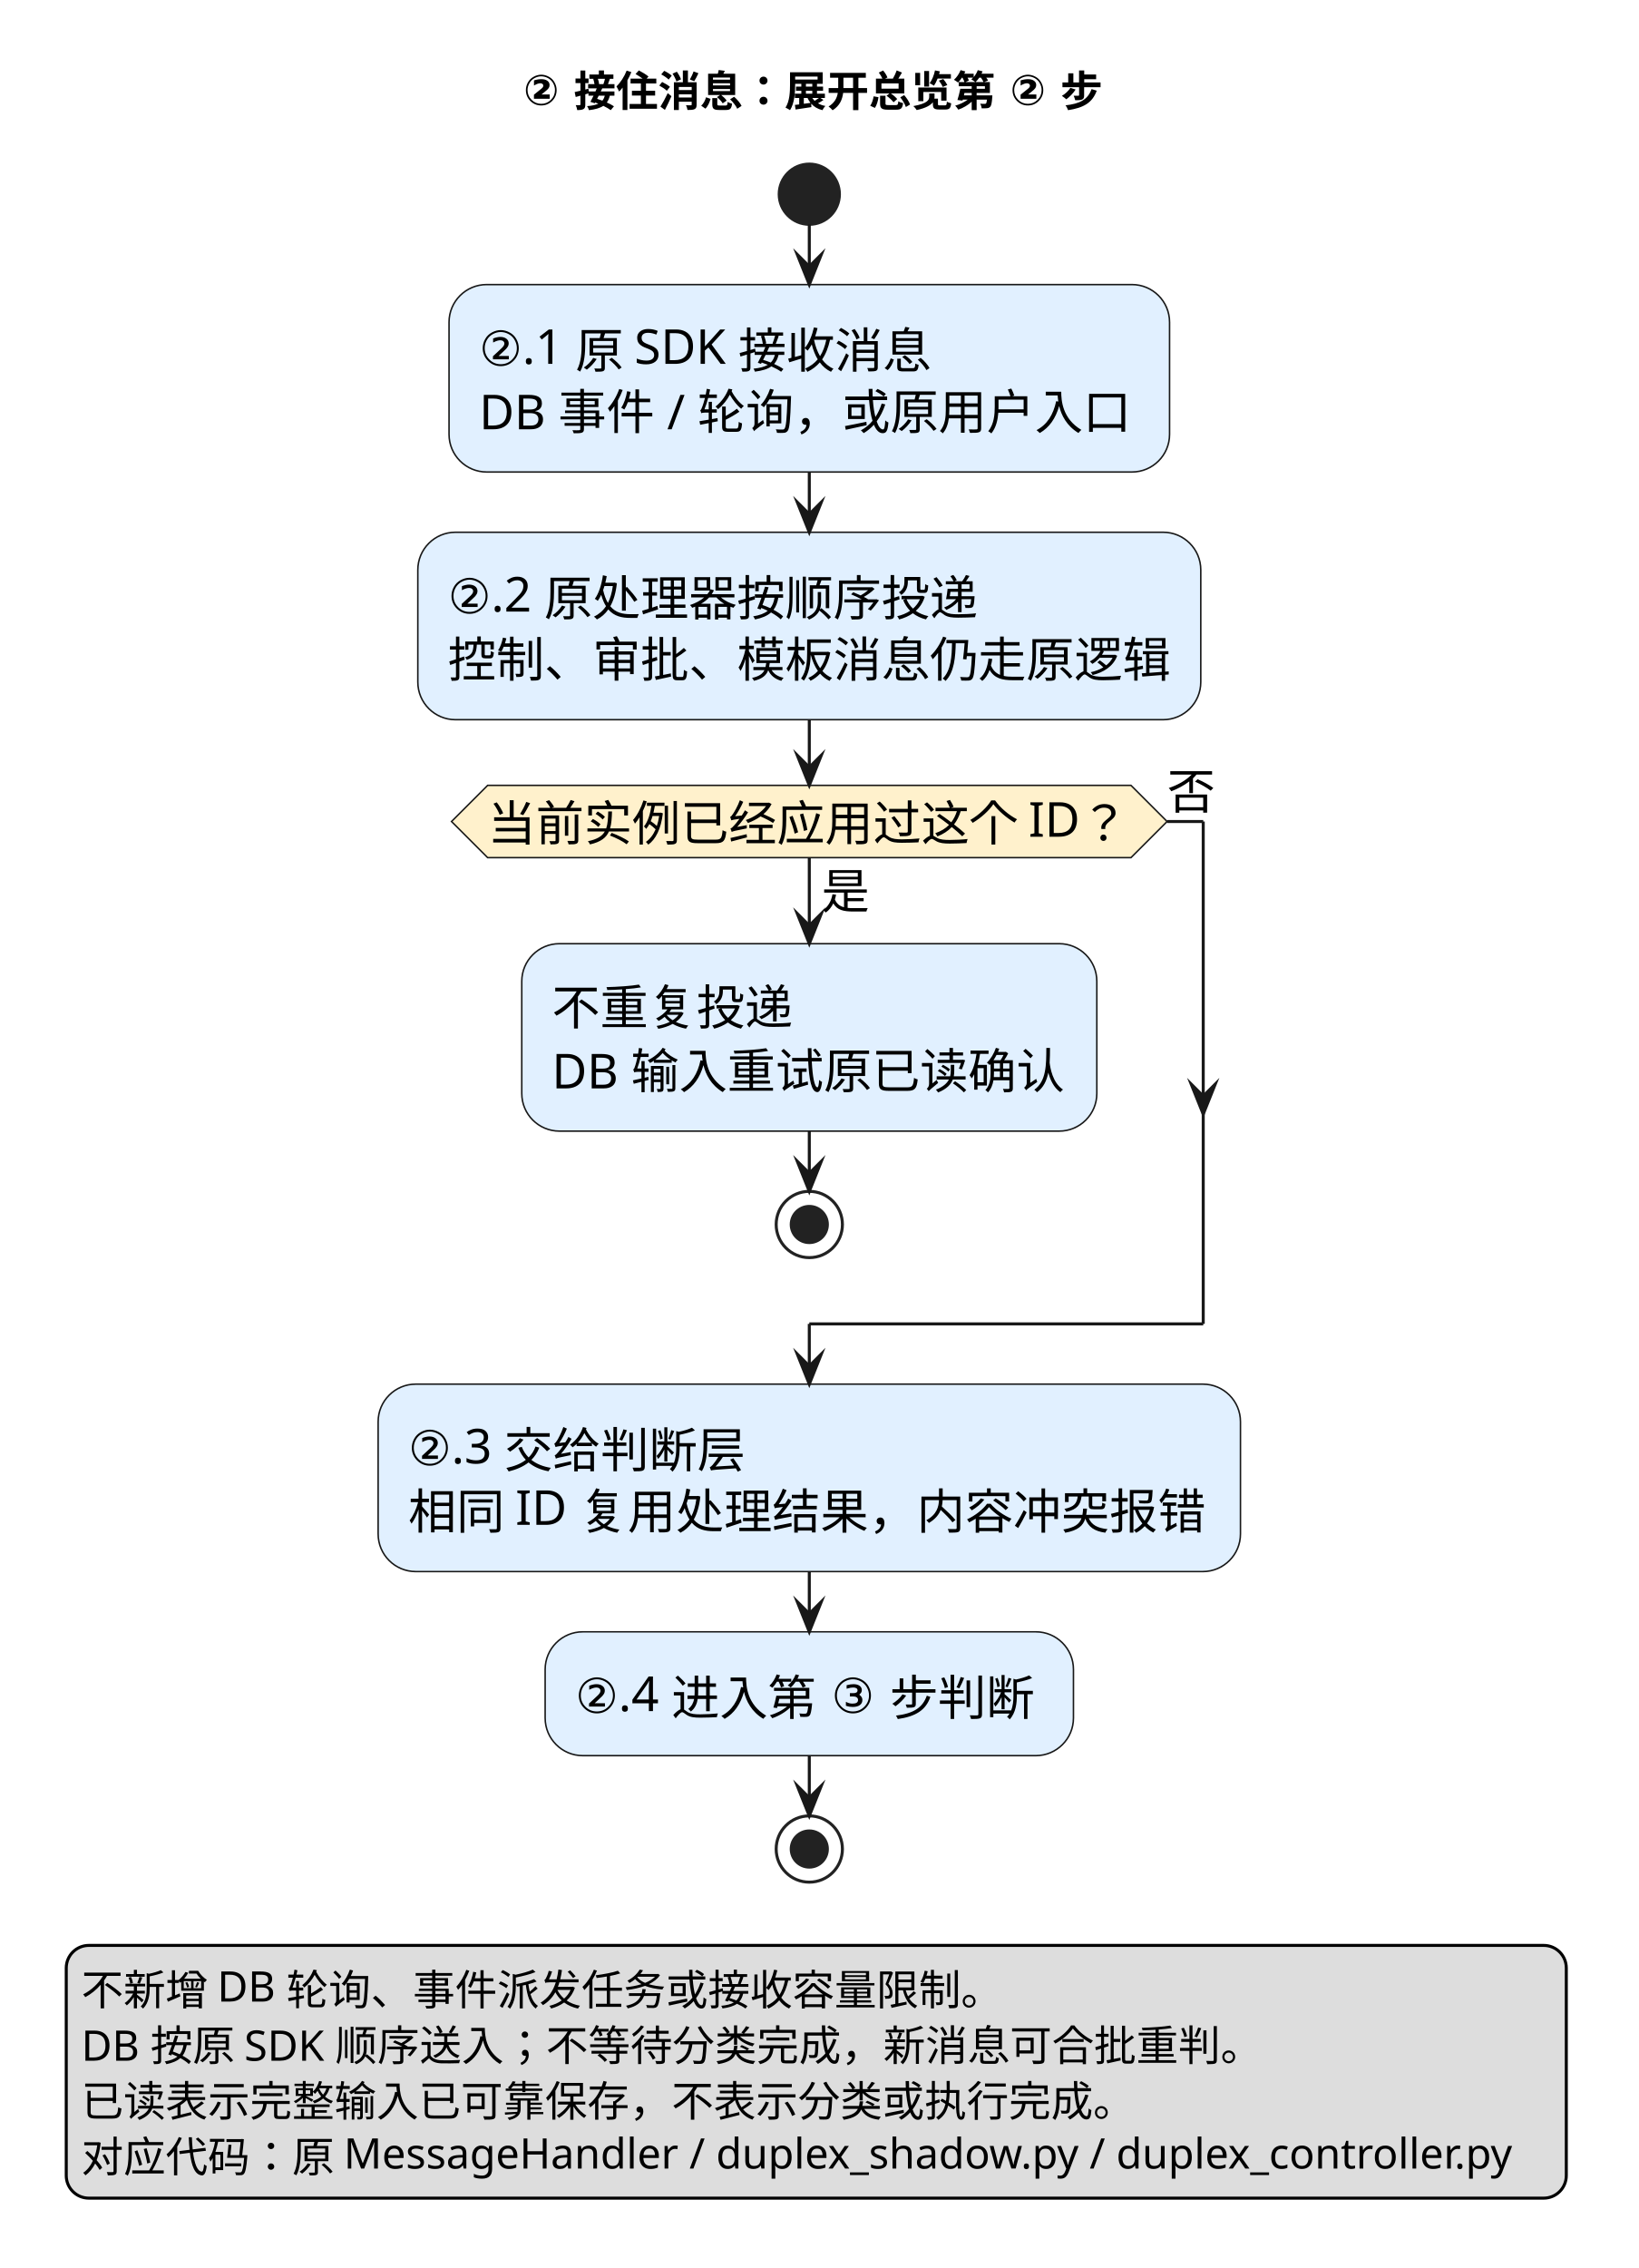
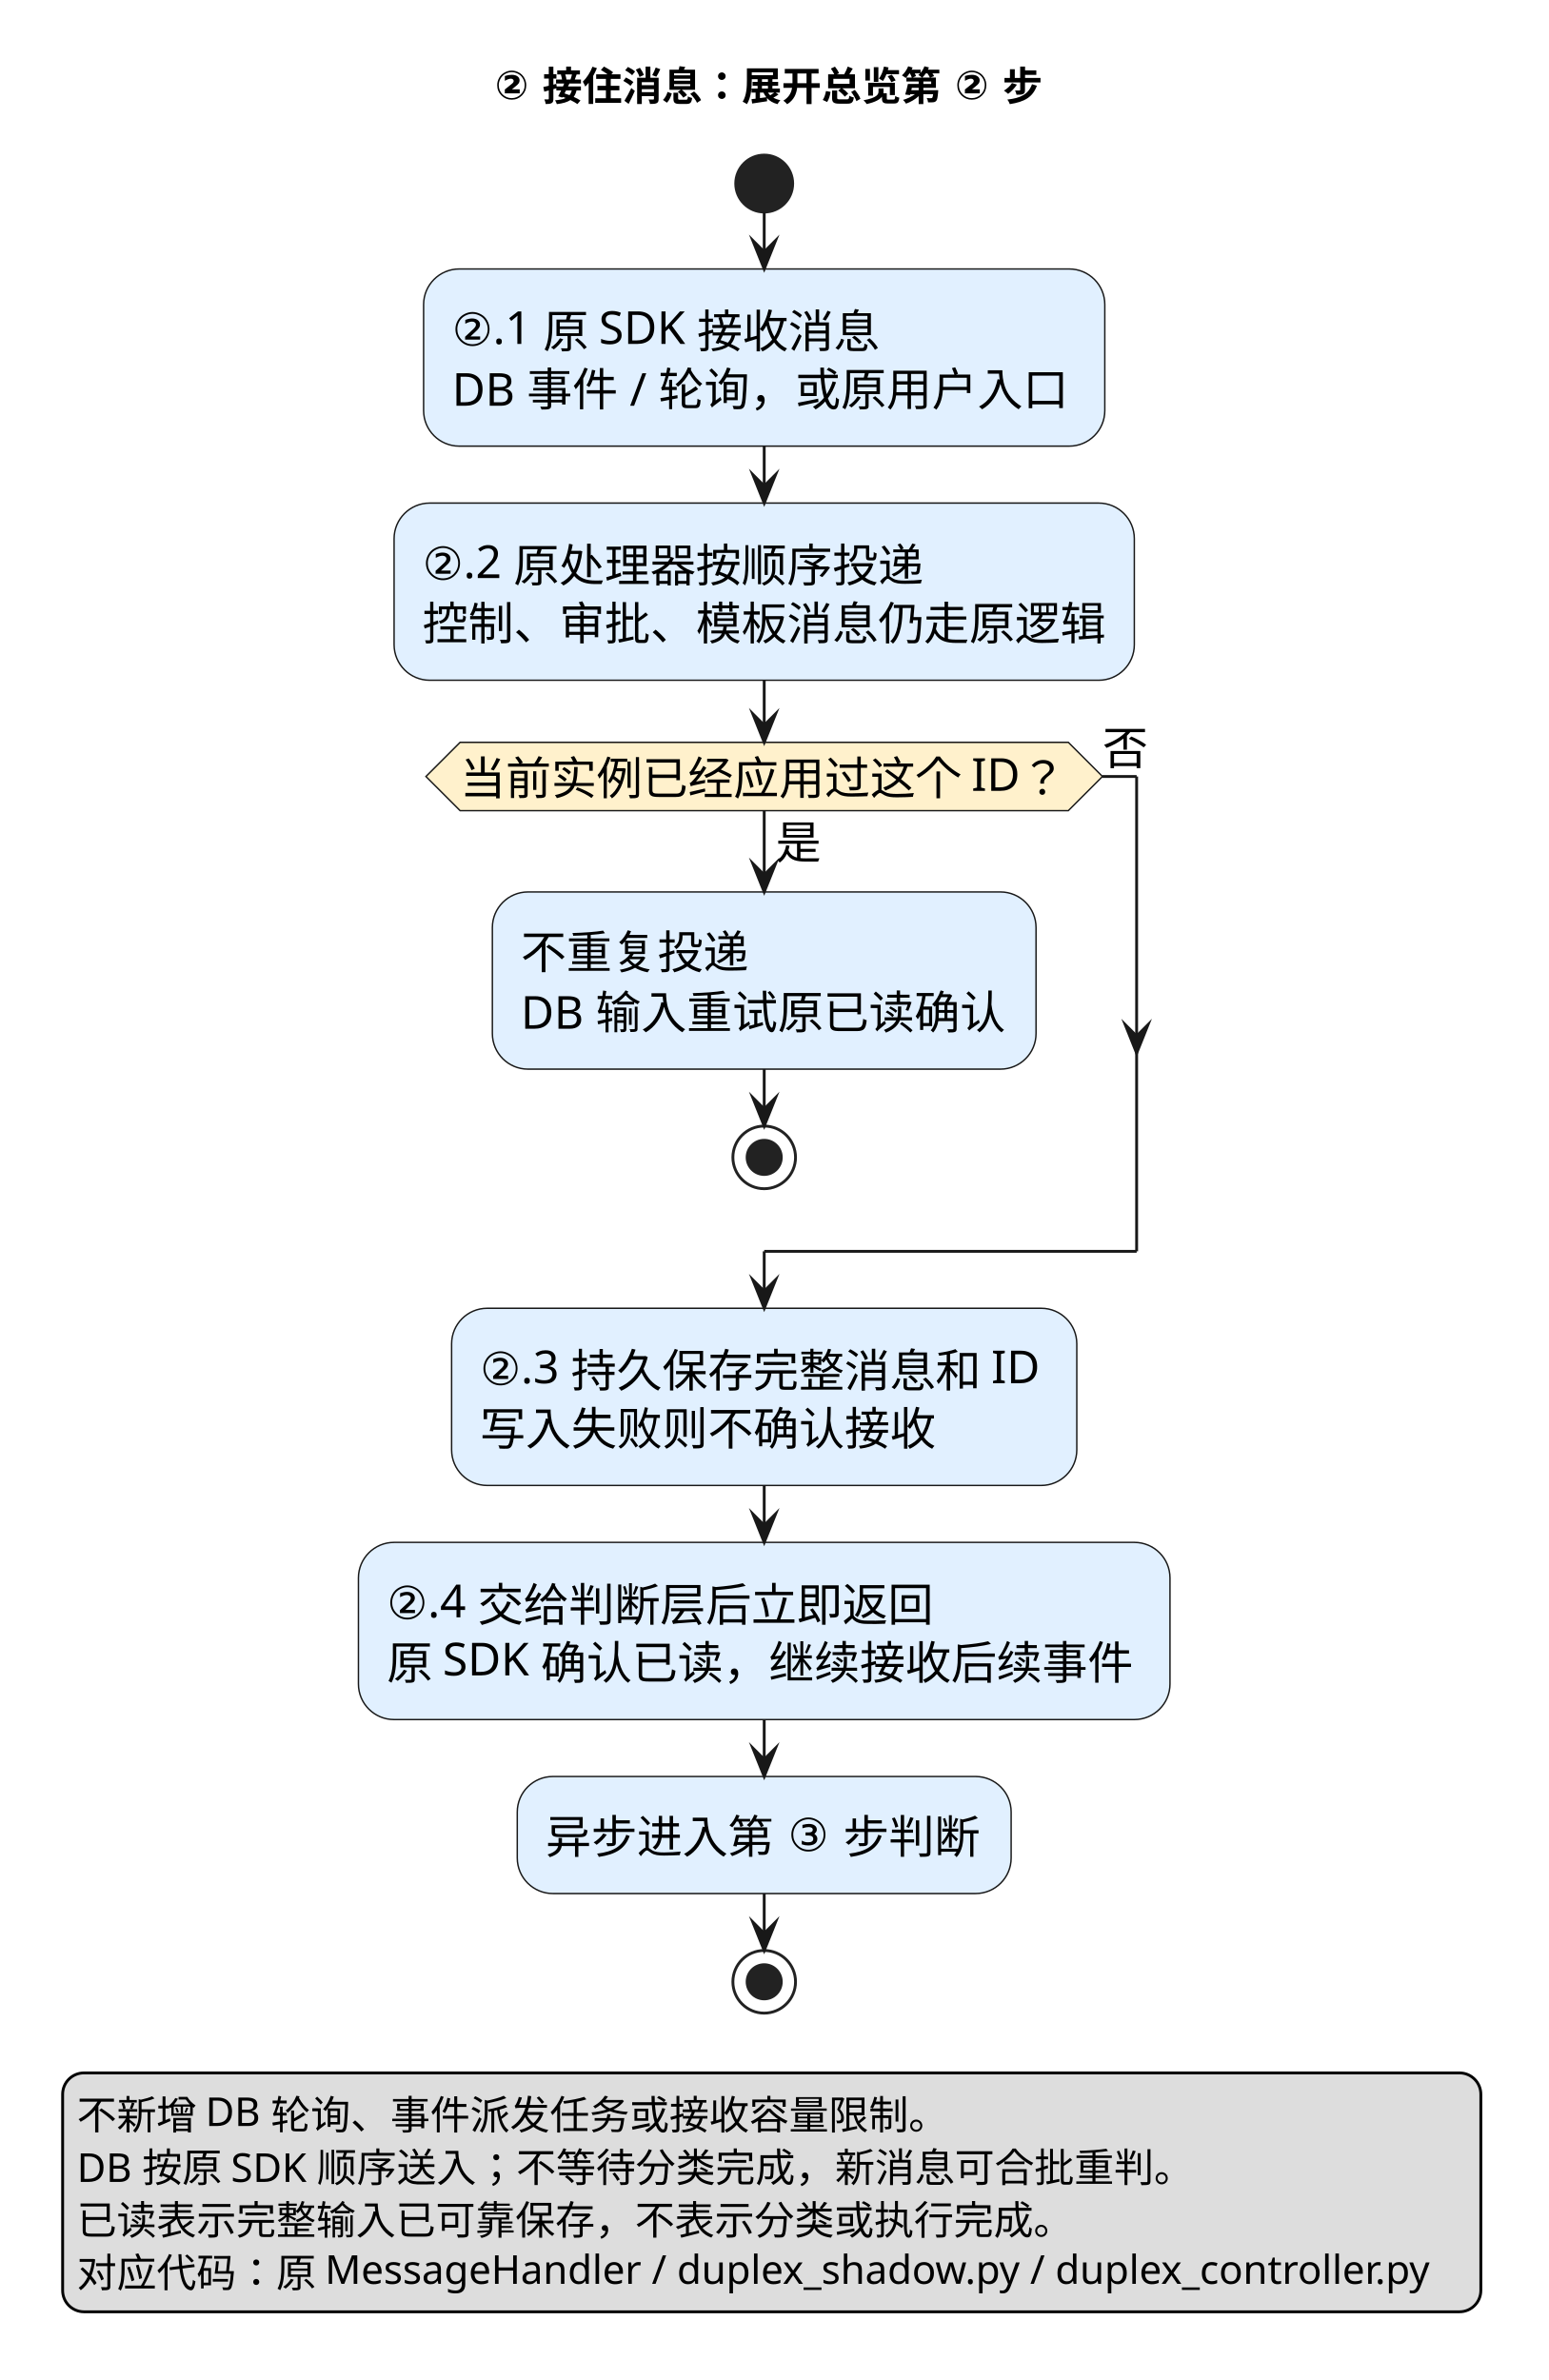
- <svg xmlns="http://www.w3.org/2000/svg" version="1.1" data-diagram-type="ACTIVITY" style="width:544px;height:753px;background:#FFFFFF;" width="544px" height="753px" viewBox="0 0 544 753" zoomAndPan="magnify" preserveAspectRatio="none" contentStyleType="text/css">
+ <svg xmlns="http://www.w3.org/2000/svg" version="1.1" data-diagram-type="ACTIVITY" style="width:544px;height:836px;background:#FFFFFF;" width="544px" height="836px" viewBox="0 0 544 836" zoomAndPan="magnify" preserveAspectRatio="none" contentStyleType="text/css">
  <defs />
  <g font-family="sans-serif" lengthAdjust="spacing">
    <g class="title" data-source-line="1">
      <text x="173.809" y="34.813" fill="#000" font-size="14" textLength="194.51" font-weight="700" font-family="Microsoft YaHei">② 接住消息：展开总览第 ② 步</text>
    </g>
-     <ellipse cx="268.747" cy="64.478" rx="10" ry="10" fill="#222" style="stroke:#222;stroke-width:1;" />
-     <rect x="149.114" y="94.478" width="239.266" height="62.234" fill="#E1F0FF" style="stroke:#181818;stroke-width:0.5;" rx="12.5" ry="12.5" />
-     <text x="159.114" y="121.407" fill="#000" font-size="16" textLength="155.016" font-family="Microsoft YaHei">②.1 原 SDK 接收消息</text>
-     <text x="159.114" y="142.524" fill="#000" font-size="16" textLength="219.266" font-family="Microsoft YaHei">DB 事件 / 轮询，或原用户入口</text>
-     <rect x="138.747" y="176.712" width="260" height="62.234" fill="#E1F0FF" style="stroke:#181818;stroke-width:0.5;" rx="12.5" ry="12.5" />
-     <text x="148.747" y="203.642" fill="#000" font-size="16" textLength="177.969" font-family="Microsoft YaHei">②.2 原处理器按顺序投递</text>
-     <text x="148.747" y="224.759" fill="#000" font-size="16" textLength="240" font-family="Microsoft YaHei">控制、审批、模板消息仍走原逻辑</text>
-     <rect x="173.267" y="313.31" width="190.961" height="62.234" fill="#E1F0FF" style="stroke:#181818;stroke-width:0.5;" rx="12.5" ry="12.5" />
-     <text x="183.267" y="340.239" fill="#000" font-size="16" textLength="80" font-family="Microsoft YaHei">不重复投递</text>
-     <text x="183.267" y="361.356" fill="#000" font-size="16" textLength="170.961" font-family="Microsoft YaHei">DB 输入重试原已读确认</text>
-     <ellipse cx="268.747" cy="406.544" rx="11" ry="11" fill="none" style="stroke:#222;stroke-width:1;" />
-     <ellipse cx="268.747" cy="406.544" rx="6" ry="6" fill="#222" style="stroke:#222;stroke-width:1;" />
-     <polygon points="161.935,260.751,375.56,260.751,387.56,272.751,375.56,284.751,161.935,284.751,149.935,272.751,161.935,260.751" fill="#FFF1CC" style="stroke:#181818;stroke-width:0.5;stroke-linejoin:miter;stroke-miterlimit:10;" />
-     <text x="272.747" y="301.681" fill="#000" font-size="16" font-family="Microsoft YaHei">是</text>
-     <text x="161.935" y="279.122" fill="#000" font-size="16" textLength="213.625" font-family="Microsoft YaHei">当前实例已经应用过这个 ID？</text>
-     <text x="387.56" y="268.563" fill="#000" font-size="16" font-family="Microsoft YaHei">否</text>
-     <rect x="125.567" y="459.544" width="286.359" height="62.234" fill="#E1F0FF" style="stroke:#181818;stroke-width:0.5;" rx="12.5" ry="12.5" />
-     <text x="135.567" y="486.474" fill="#000" font-size="16" textLength="113.969" font-family="Microsoft YaHei">②.3 交给判断层</text>
-     <text x="135.567" y="507.591" fill="#000" font-size="16" textLength="266.359" font-family="Microsoft YaHei">相同 ID 复用处理结果，内容冲突报错</text>
-     <rect x="181.028" y="541.778" width="175.438" height="41.117" fill="#E1F0FF" style="stroke:#181818;stroke-width:0.5;" rx="12.5" ry="12.5" />
-     <text x="191.028" y="568.708" fill="#000" font-size="16" textLength="155.438" font-family="Microsoft YaHei">②.4 进入第 ③ 步判断</text>
-     <ellipse cx="268.747" cy="613.896" rx="11" ry="11" fill="none" style="stroke:#222;stroke-width:1;" />
-     <ellipse cx="268.747" cy="613.896" rx="6" ry="6" fill="#222" style="stroke:#222;stroke-width:1;" />
-     <line x1="268.747" y1="74.478" x2="268.747" y2="94.478" style="stroke:#181818;stroke-width:1;" />
-     <polygon points="264.747,84.478,268.747,94.478,272.747,84.478,268.747,88.478" fill="#181818" style="stroke:#181818;stroke-width:1;stroke-linejoin:miter;stroke-miterlimit:10;" />
-     <line x1="268.747" y1="156.712" x2="268.747" y2="176.712" style="stroke:#181818;stroke-width:1;" />
-     <polygon points="264.747,166.712,268.747,176.712,272.747,166.712,268.747,170.712" fill="#181818" style="stroke:#181818;stroke-width:1;stroke-linejoin:miter;stroke-miterlimit:10;" />
-     <line x1="268.747" y1="375.544" x2="268.747" y2="395.544" style="stroke:#181818;stroke-width:1;" />
-     <polygon points="264.747,385.544,268.747,395.544,272.747,385.544,268.747,389.544" fill="#181818" style="stroke:#181818;stroke-width:1;stroke-linejoin:miter;stroke-miterlimit:10;" />
-     <line x1="268.747" y1="284.751" x2="268.747" y2="313.31" style="stroke:#181818;stroke-width:1;" />
-     <polygon points="264.747,303.31,268.747,313.31,272.747,303.31,268.747,307.31" fill="#181818" style="stroke:#181818;stroke-width:1;stroke-linejoin:miter;stroke-miterlimit:10;" />
-     <line x1="387.56" y1="272.751" x2="399.56" y2="272.751" style="stroke:#181818;stroke-width:1;" />
-     <polygon points="395.56,359.927,399.56,369.927,403.56,359.927,399.56,363.927" fill="#181818" style="stroke:#181818;stroke-width:1;stroke-linejoin:miter;stroke-miterlimit:10;" />
-     <line x1="399.56" y1="272.751" x2="399.56" y2="439.544" style="stroke:#181818;stroke-width:1;" />
-     <line x1="399.56" y1="439.544" x2="268.747" y2="439.544" style="stroke:#181818;stroke-width:1;" />
-     <line x1="268.747" y1="439.544" x2="268.747" y2="459.544" style="stroke:#181818;stroke-width:1;" />
-     <polygon points="264.747,449.544,268.747,459.544,272.747,449.544,268.747,453.544" fill="#181818" style="stroke:#181818;stroke-width:1;stroke-linejoin:miter;stroke-miterlimit:10;" />
-     <line x1="268.747" y1="238.946" x2="268.747" y2="260.751" style="stroke:#181818;stroke-width:1;" />
-     <polygon points="264.747,250.751,268.747,260.751,272.747,250.751,268.747,254.751" fill="#181818" style="stroke:#181818;stroke-width:1;stroke-linejoin:miter;stroke-miterlimit:10;" />
-     <line x1="268.747" y1="521.778" x2="268.747" y2="541.778" style="stroke:#181818;stroke-width:1;" />
-     <polygon points="264.747,531.778,268.747,541.778,272.747,531.778,268.747,535.778" fill="#181818" style="stroke:#181818;stroke-width:1;stroke-linejoin:miter;stroke-miterlimit:10;" />
-     <line x1="268.747" y1="582.896" x2="268.747" y2="602.896" style="stroke:#181818;stroke-width:1;" />
-     <polygon points="264.747,592.896,268.747,602.896,272.747,592.896,268.747,596.896" fill="#181818" style="stroke:#181818;stroke-width:1;stroke-linejoin:miter;stroke-miterlimit:10;" />
-     <g class="legend" data-source-line="23">
-       <rect x="22" y="645.896" width="498.127" height="83.91" fill="#DDD" style="stroke:#000;stroke-width:1;" rx="7.5" ry="7.5" />
-       <text x="27" y="665.709" fill="#000" font-size="14" textLength="307.733" font-family="Microsoft YaHei">不新增 DB 轮询、事件派发任务或接收容量限制。</text>
-       <text x="27" y="684.187" fill="#000" font-size="14" textLength="395.507" font-family="Microsoft YaHei">DB 按原 SDK 顺序送入；不等待分类完成，新消息可合批重判。</text>
-       <text x="27" y="702.664" fill="#000" font-size="14" textLength="350" font-family="Microsoft YaHei">已读表示完整输入已可靠保存，不表示分类或执行完成。</text>
-       <text x="27" y="721.142" fill="#000" font-size="14" textLength="488.127" font-family="Microsoft YaHei">对应代码：原 MessageHandler / duplex_shadow.py / duplex_controller.py</text>
+     <ellipse cx="268.419" cy="64.478" rx="10" ry="10" fill="#222" style="stroke:#222;stroke-width:1;" />
+     <rect x="148.786" y="94.478" width="239.266" height="62.234" fill="#E1F0FF" style="stroke:#181818;stroke-width:0.5;" rx="12.5" ry="12.5" />
+     <text x="158.786" y="121.407" fill="#000" font-size="16" textLength="155.016" font-family="Microsoft YaHei">②.1 原 SDK 接收消息</text>
+     <text x="158.786" y="142.524" fill="#000" font-size="16" textLength="219.266" font-family="Microsoft YaHei">DB 事件 / 轮询，或原用户入口</text>
+     <rect x="138.419" y="176.712" width="260" height="62.234" fill="#E1F0FF" style="stroke:#181818;stroke-width:0.5;" rx="12.5" ry="12.5" />
+     <text x="148.419" y="203.642" fill="#000" font-size="16" textLength="177.969" font-family="Microsoft YaHei">②.2 原处理器按顺序投递</text>
+     <text x="148.419" y="224.759" fill="#000" font-size="16" textLength="240" font-family="Microsoft YaHei">控制、审批、模板消息仍走原逻辑</text>
+     <rect x="172.938" y="313.31" width="190.961" height="62.234" fill="#E1F0FF" style="stroke:#181818;stroke-width:0.5;" rx="12.5" ry="12.5" />
+     <text x="182.938" y="340.239" fill="#000" font-size="16" textLength="80" font-family="Microsoft YaHei">不重复投递</text>
+     <text x="182.938" y="361.356" fill="#000" font-size="16" textLength="170.961" font-family="Microsoft YaHei">DB 输入重试原已读确认</text>
+     <ellipse cx="268.419" cy="406.544" rx="11" ry="11" fill="none" style="stroke:#222;stroke-width:1;" />
+     <ellipse cx="268.419" cy="406.544" rx="6" ry="6" fill="#222" style="stroke:#222;stroke-width:1;" />
+     <polygon points="161.606,260.751,375.231,260.751,387.231,272.751,375.231,284.751,161.606,284.751,149.606,272.751,161.606,260.751" fill="#FFF1CC" style="stroke:#181818;stroke-width:0.5;stroke-linejoin:miter;stroke-miterlimit:10;" />
+     <text x="272.419" y="301.681" fill="#000" font-size="16" font-family="Microsoft YaHei">是</text>
+     <text x="161.606" y="279.122" fill="#000" font-size="16" textLength="213.625" font-family="Microsoft YaHei">当前实例已经应用过这个 ID？</text>
+     <text x="387.231" y="268.563" fill="#000" font-size="16" font-family="Microsoft YaHei">否</text>
+     <rect x="158.622" y="459.544" width="219.594" height="62.234" fill="#E1F0FF" style="stroke:#181818;stroke-width:0.5;" rx="12.5" ry="12.5" />
+     <text x="168.622" y="486.474" fill="#000" font-size="16" textLength="199.594" font-family="Microsoft YaHei">②.3 持久保存完整消息和 ID</text>
+     <text x="168.622" y="507.591" fill="#000" font-size="16" textLength="160" font-family="Microsoft YaHei">写入失败则不确认接收</text>
+     <rect x="125.896" y="541.778" width="285.047" height="62.234" fill="#E1F0FF" style="stroke:#181818;stroke-width:0.5;" rx="12.5" ry="12.5" />
+     <text x="135.896" y="568.708" fill="#000" font-size="16" textLength="193.969" font-family="Microsoft YaHei">②.4 交给判断层后立即返回</text>
+     <text x="135.896" y="589.825" fill="#000" font-size="16" textLength="265.047" font-family="Microsoft YaHei">原 SDK 确认已读，继续接收后续事件</text>
+     <rect x="181.685" y="624.013" width="173.469" height="41.117" fill="#E1F0FF" style="stroke:#181818;stroke-width:0.5;" rx="12.5" ry="12.5" />
+     <text x="191.685" y="650.942" fill="#000" font-size="16" textLength="153.469" font-family="Microsoft YaHei">异步进入第 ③ 步判断</text>
+     <ellipse cx="268.419" cy="696.13" rx="11" ry="11" fill="none" style="stroke:#222;stroke-width:1;" />
+     <ellipse cx="268.419" cy="696.13" rx="6" ry="6" fill="#222" style="stroke:#222;stroke-width:1;" />
+     <line x1="268.419" y1="74.478" x2="268.419" y2="94.478" style="stroke:#181818;stroke-width:1;" />
+     <polygon points="264.419,84.478,268.419,94.478,272.419,84.478,268.419,88.478" fill="#181818" style="stroke:#181818;stroke-width:1;stroke-linejoin:miter;stroke-miterlimit:10;" />
+     <line x1="268.419" y1="156.712" x2="268.419" y2="176.712" style="stroke:#181818;stroke-width:1;" />
+     <polygon points="264.419,166.712,268.419,176.712,272.419,166.712,268.419,170.712" fill="#181818" style="stroke:#181818;stroke-width:1;stroke-linejoin:miter;stroke-miterlimit:10;" />
+     <line x1="268.419" y1="375.544" x2="268.419" y2="395.544" style="stroke:#181818;stroke-width:1;" />
+     <polygon points="264.419,385.544,268.419,395.544,272.419,385.544,268.419,389.544" fill="#181818" style="stroke:#181818;stroke-width:1;stroke-linejoin:miter;stroke-miterlimit:10;" />
+     <line x1="268.419" y1="284.751" x2="268.419" y2="313.31" style="stroke:#181818;stroke-width:1;" />
+     <polygon points="264.419,303.31,268.419,313.31,272.419,303.31,268.419,307.31" fill="#181818" style="stroke:#181818;stroke-width:1;stroke-linejoin:miter;stroke-miterlimit:10;" />
+     <line x1="387.231" y1="272.751" x2="399.231" y2="272.751" style="stroke:#181818;stroke-width:1;" />
+     <polygon points="395.231,359.927,399.231,369.927,403.231,359.927,399.231,363.927" fill="#181818" style="stroke:#181818;stroke-width:1;stroke-linejoin:miter;stroke-miterlimit:10;" />
+     <line x1="399.231" y1="272.751" x2="399.231" y2="439.544" style="stroke:#181818;stroke-width:1;" />
+     <line x1="399.231" y1="439.544" x2="268.419" y2="439.544" style="stroke:#181818;stroke-width:1;" />
+     <line x1="268.419" y1="439.544" x2="268.419" y2="459.544" style="stroke:#181818;stroke-width:1;" />
+     <polygon points="264.419,449.544,268.419,459.544,272.419,449.544,268.419,453.544" fill="#181818" style="stroke:#181818;stroke-width:1;stroke-linejoin:miter;stroke-miterlimit:10;" />
+     <line x1="268.419" y1="238.946" x2="268.419" y2="260.751" style="stroke:#181818;stroke-width:1;" />
+     <polygon points="264.419,250.751,268.419,260.751,272.419,250.751,268.419,254.751" fill="#181818" style="stroke:#181818;stroke-width:1;stroke-linejoin:miter;stroke-miterlimit:10;" />
+     <line x1="268.419" y1="521.778" x2="268.419" y2="541.778" style="stroke:#181818;stroke-width:1;" />
+     <polygon points="264.419,531.778,268.419,541.778,272.419,531.778,268.419,535.778" fill="#181818" style="stroke:#181818;stroke-width:1;stroke-linejoin:miter;stroke-miterlimit:10;" />
+     <line x1="268.419" y1="604.013" x2="268.419" y2="624.013" style="stroke:#181818;stroke-width:1;" />
+     <polygon points="264.419,614.013,268.419,624.013,272.419,614.013,268.419,618.013" fill="#181818" style="stroke:#181818;stroke-width:1;stroke-linejoin:miter;stroke-miterlimit:10;" />
+     <line x1="268.419" y1="665.13" x2="268.419" y2="685.13" style="stroke:#181818;stroke-width:1;" />
+     <polygon points="264.419,675.13,268.419,685.13,272.419,675.13,268.419,679.13" fill="#181818" style="stroke:#181818;stroke-width:1;stroke-linejoin:miter;stroke-miterlimit:10;" />
+     <g class="legend" data-source-line="25">
+       <rect x="22" y="728.13" width="498.127" height="83.91" fill="#DDD" style="stroke:#000;stroke-width:1;" rx="7.5" ry="7.5" />
+       <text x="27" y="747.943" fill="#000" font-size="14" textLength="307.733" font-family="Microsoft YaHei">不新增 DB 轮询、事件派发任务或接收容量限制。</text>
+       <text x="27" y="766.421" fill="#000" font-size="14" textLength="395.507" font-family="Microsoft YaHei">DB 按原 SDK 顺序送入；不等待分类完成，新消息可合批重判。</text>
+       <text x="27" y="784.898" fill="#000" font-size="14" textLength="350" font-family="Microsoft YaHei">已读表示完整输入已可靠保存，不表示分类或执行完成。</text>
+       <text x="27" y="803.376" fill="#000" font-size="14" textLength="488.127" font-family="Microsoft YaHei">对应代码：原 MessageHandler / duplex_shadow.py / duplex_controller.py</text>
    </g>
  </g>
</svg>
